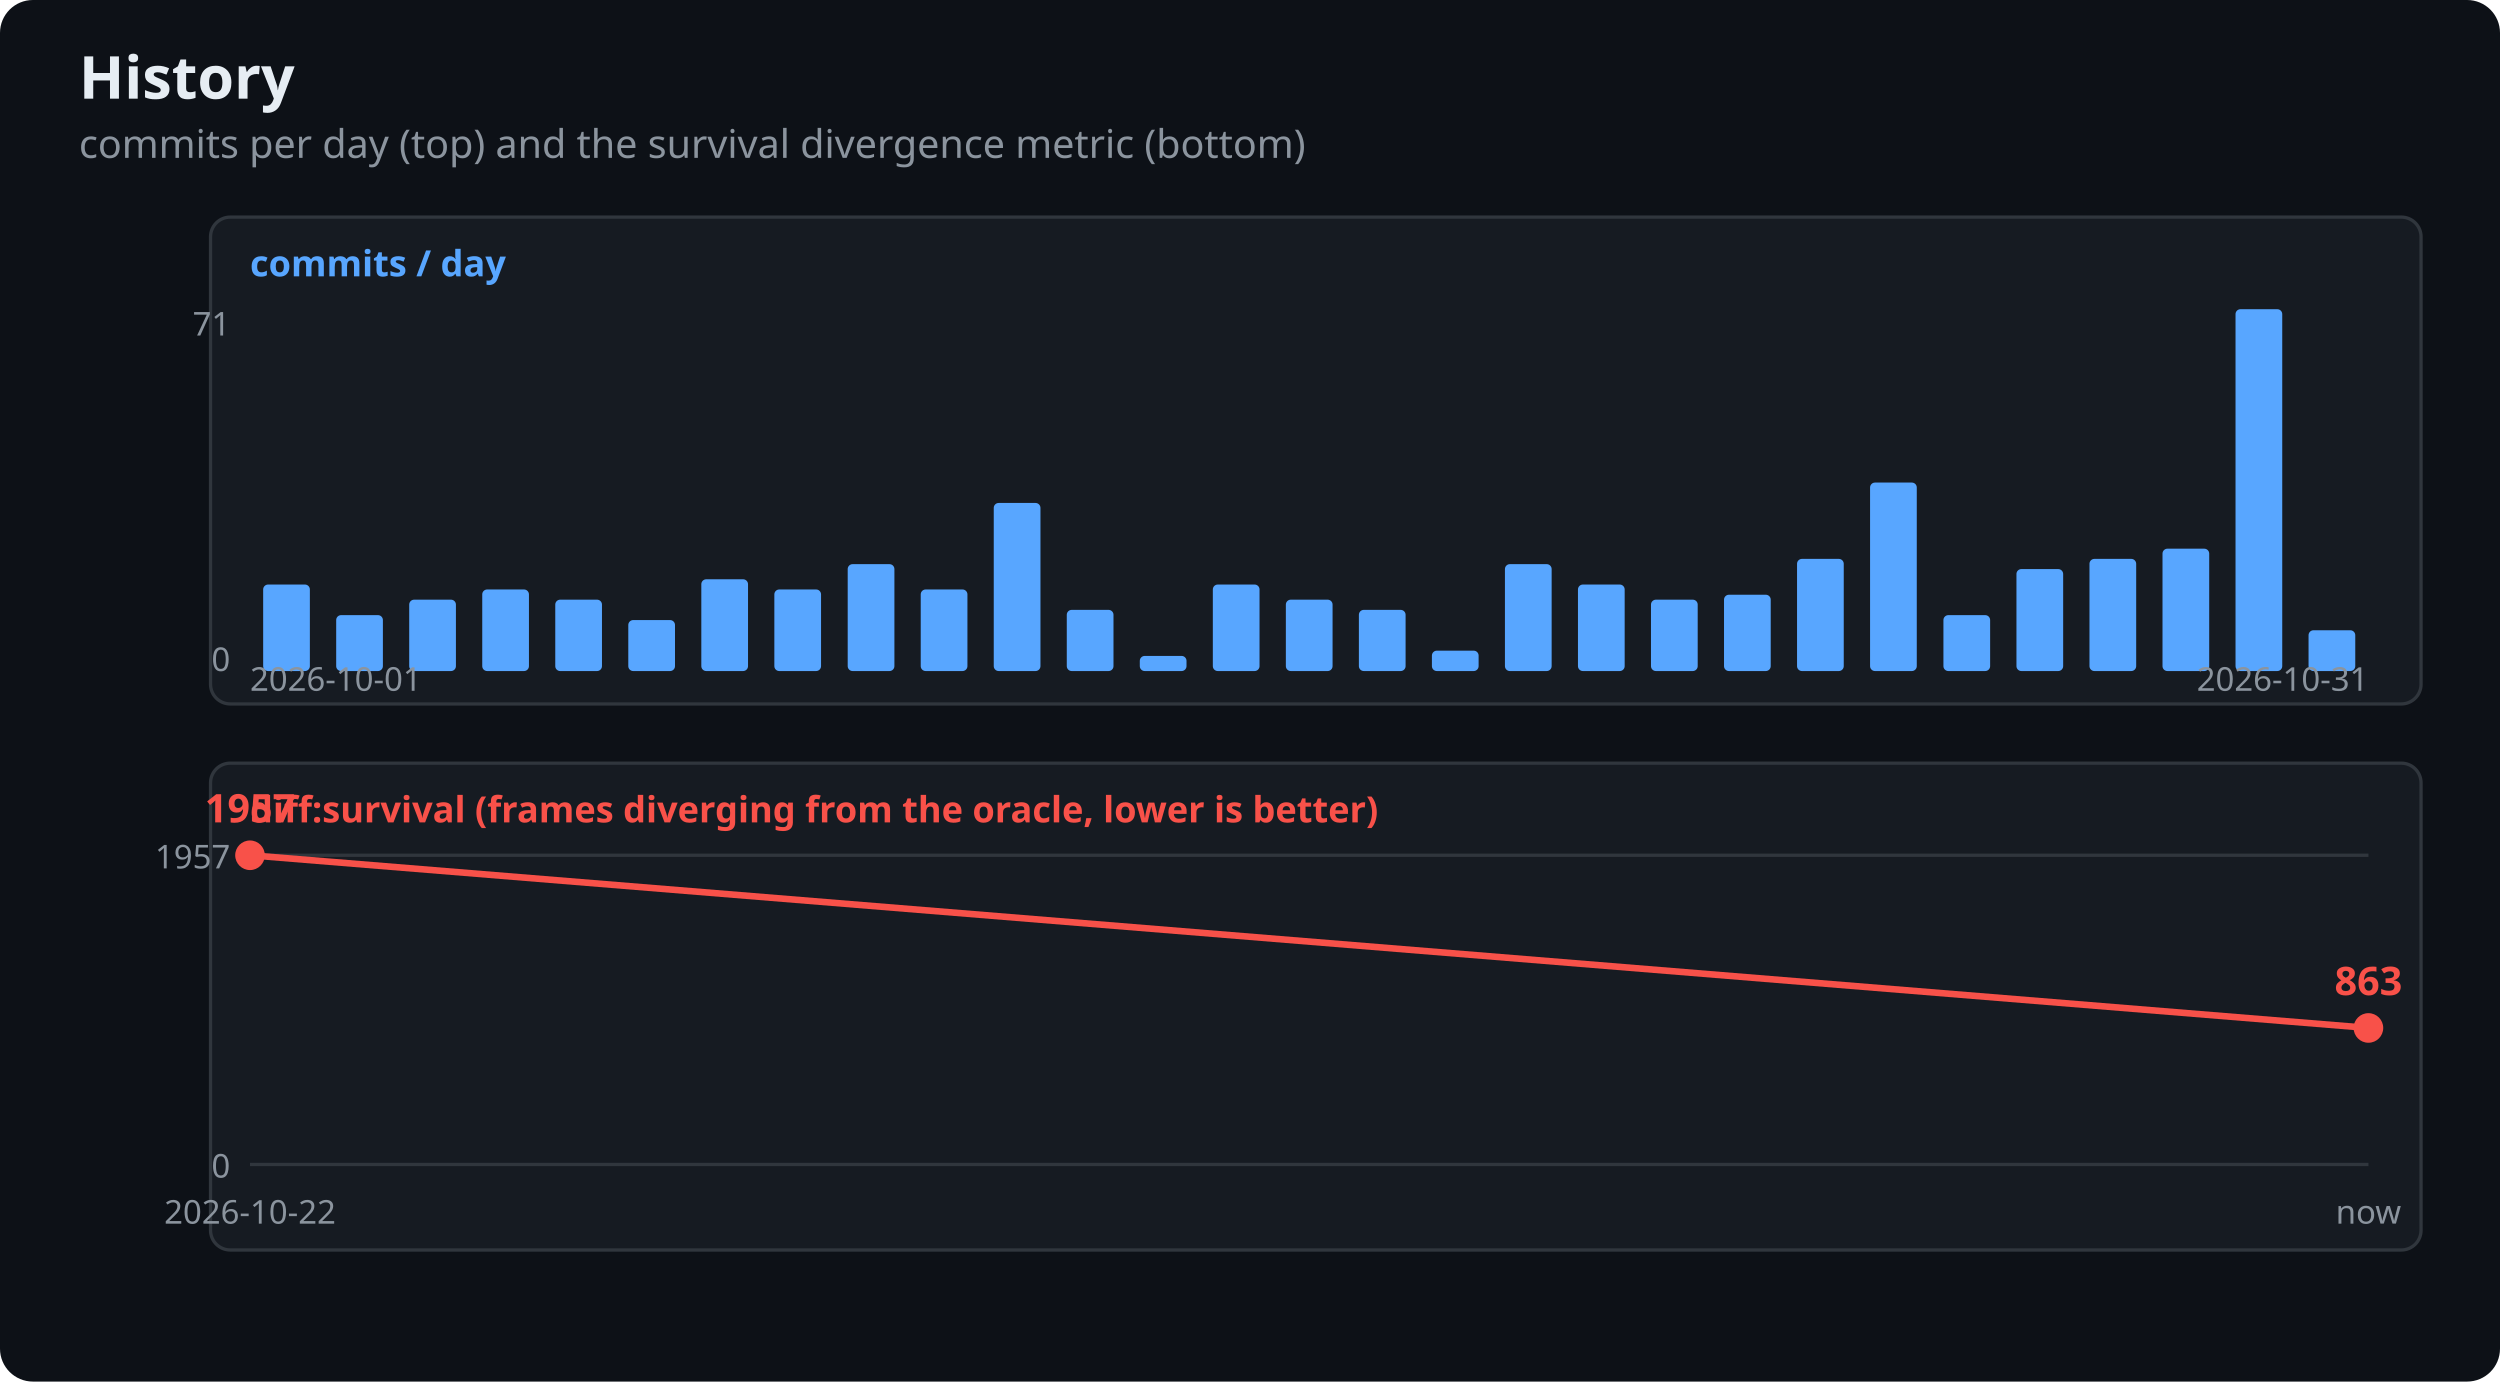
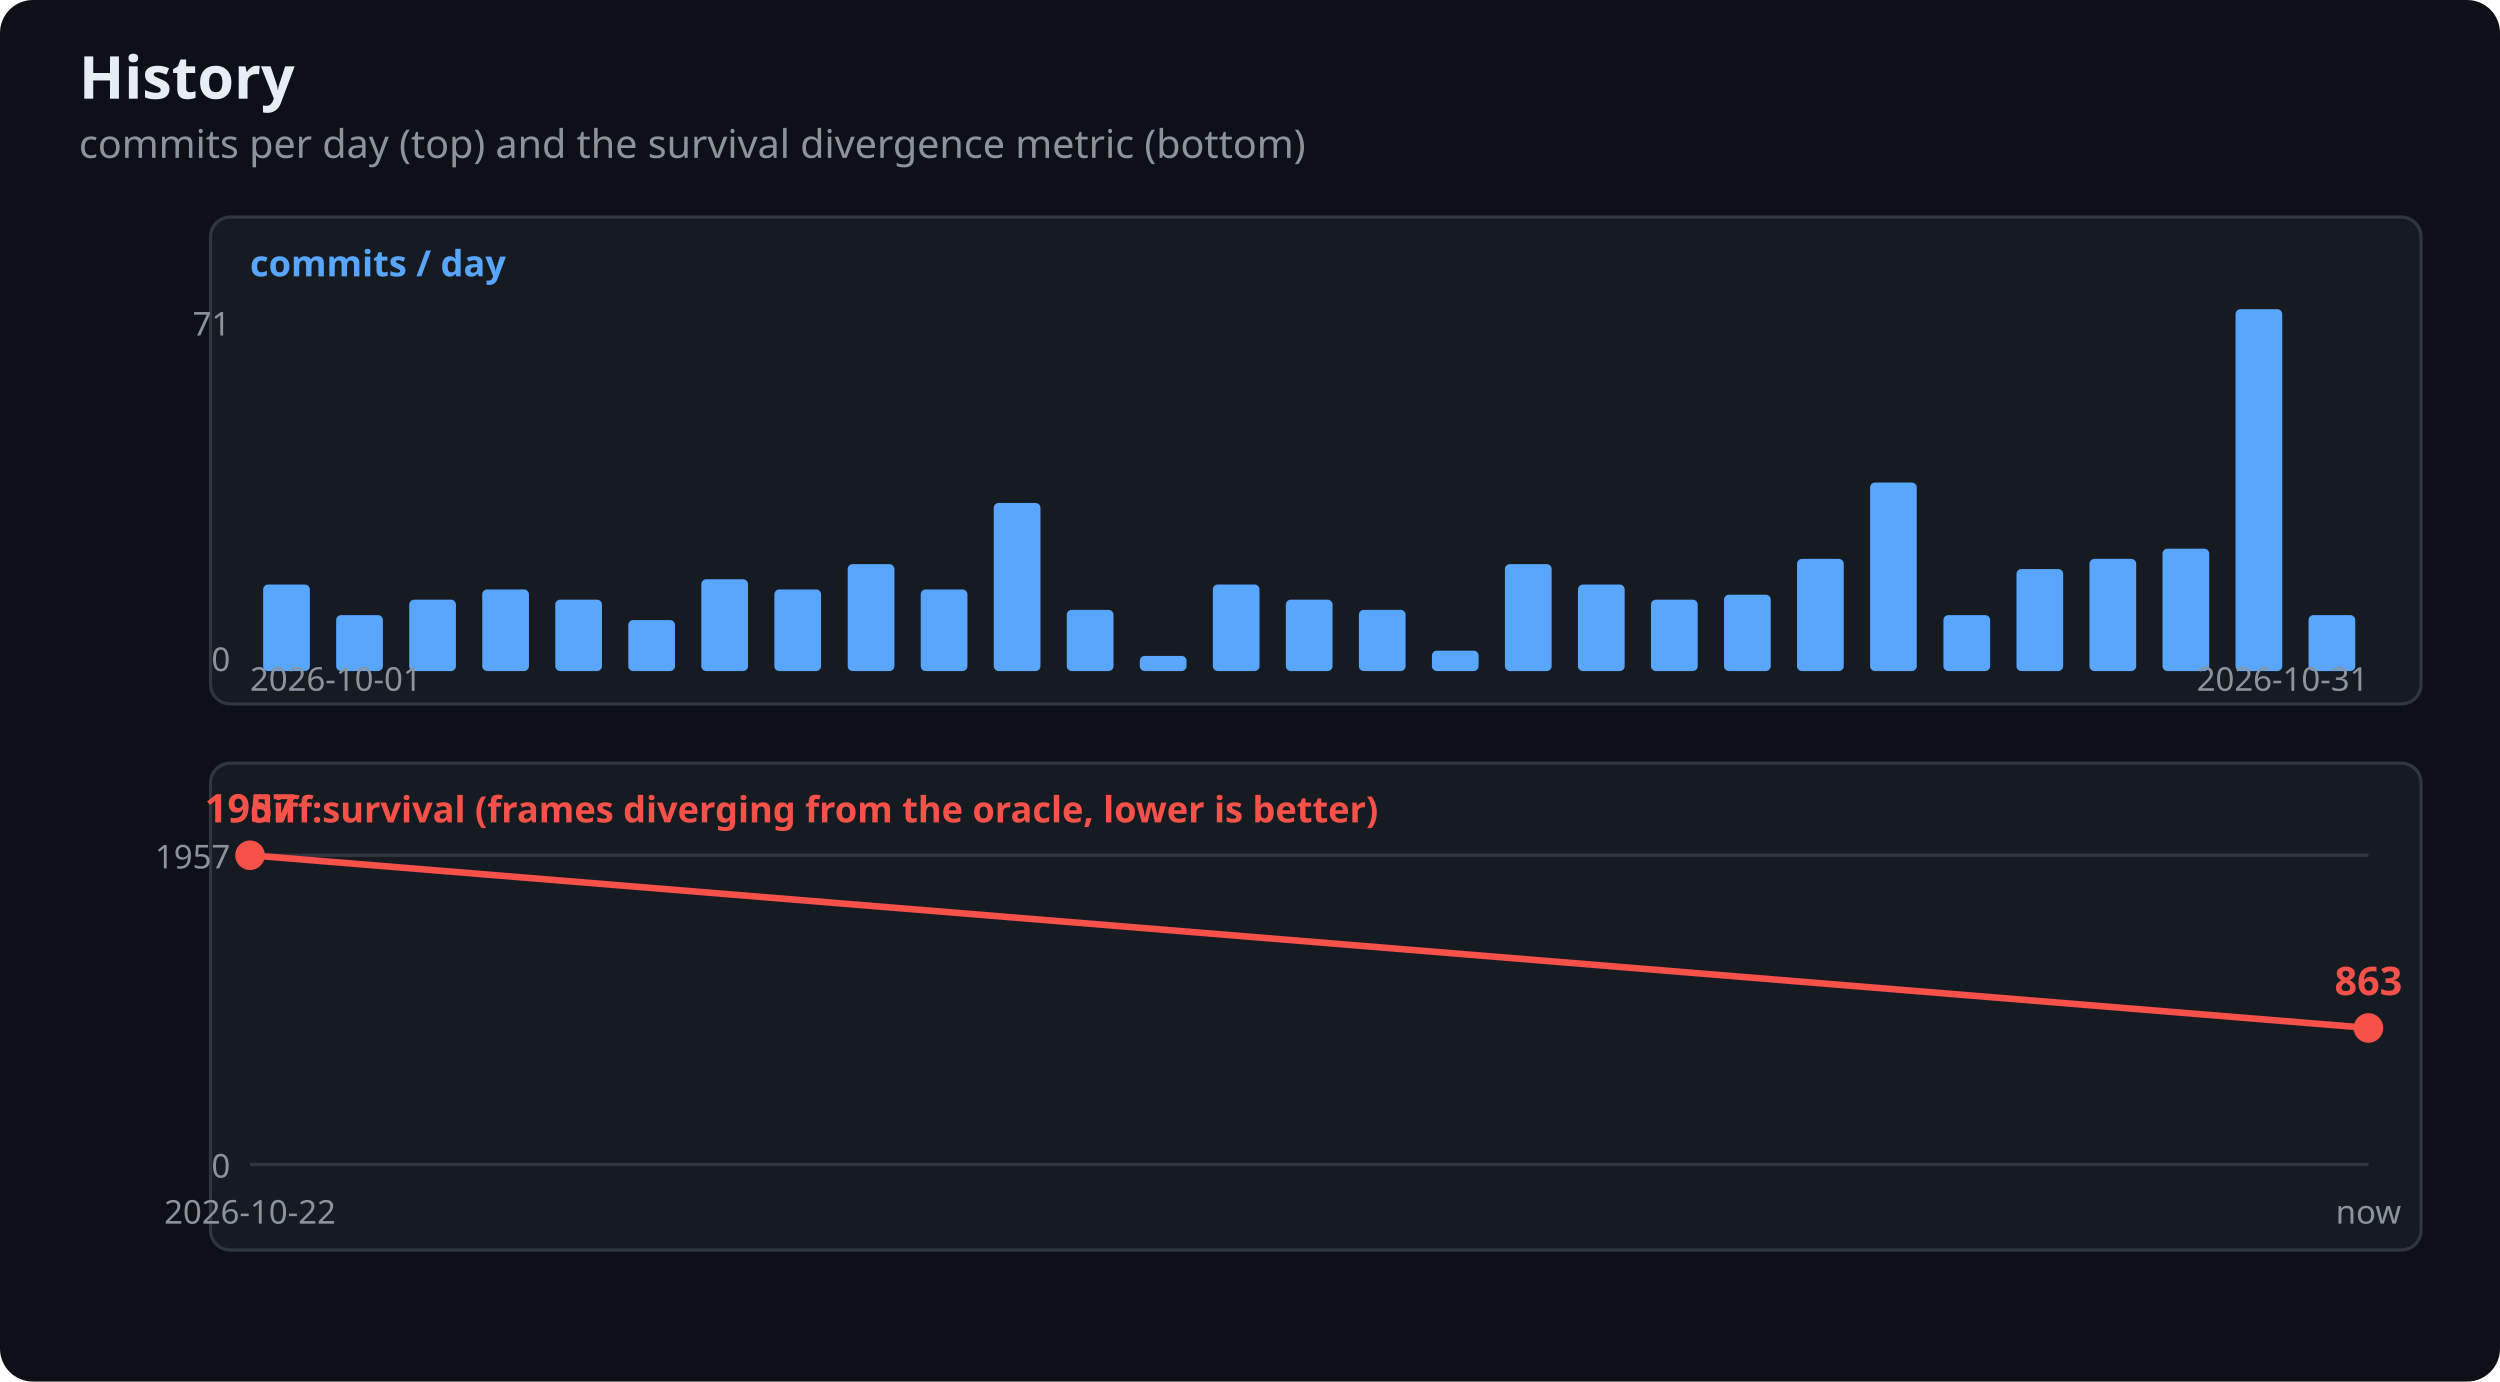
<svg xmlns="http://www.w3.org/2000/svg" width="760" height="420" viewBox="0 0 760 420" font-family="Segoe UI,Ubuntu,sans-serif">
  <rect width="760" height="420" rx="10" fill="#0d1117" />
  <text x="24" y="30" fill="#e6edf3" font-size="18" font-weight="600">History</text>
  <text x="24" y="48" fill="#8b949e" font-size="12">commits per day (top) and the survival divergence metric (bottom)</text>
  <rect x="64" y="66" width="672" height="148" fill="#161b22" stroke="#30363d" rx="6" />
  <text x="76" y="84" fill="#58a6ff" font-size="11" font-weight="600">commits / day</text>
  <rect x="80.0" y="177.7" width="14.2" height="26.3" fill="#58a6ff" rx="1.5" />
  <rect x="102.2" y="187.0" width="14.2" height="17.0" fill="#58a6ff" rx="1.5" />
  <rect x="124.4" y="182.3" width="14.2" height="21.7" fill="#58a6ff" rx="1.5" />
  <rect x="146.6" y="179.2" width="14.2" height="24.8" fill="#58a6ff" rx="1.5" />
  <rect x="168.8" y="182.3" width="14.2" height="21.7" fill="#58a6ff" rx="1.5" />
  <rect x="191.0" y="188.5" width="14.2" height="15.5" fill="#58a6ff" rx="1.5" />
  <rect x="213.2" y="176.1" width="14.2" height="27.9" fill="#58a6ff" rx="1.5" />
  <rect x="235.4" y="179.2" width="14.2" height="24.8" fill="#58a6ff" rx="1.5" />
  <rect x="257.7" y="171.5" width="14.2" height="32.5" fill="#58a6ff" rx="1.5" />
  <rect x="279.9" y="179.2" width="14.2" height="24.8" fill="#58a6ff" rx="1.5" />
  <rect x="302.1" y="152.9" width="14.2" height="51.1" fill="#58a6ff" rx="1.5" />
  <rect x="324.3" y="185.4" width="14.2" height="18.6" fill="#58a6ff" rx="1.5" />
  <rect x="346.5" y="199.4" width="14.2" height="4.6" fill="#58a6ff" rx="1.5" />
  <rect x="368.7" y="177.7" width="14.2" height="26.3" fill="#58a6ff" rx="1.5" />
  <rect x="390.9" y="182.3" width="14.2" height="21.7" fill="#58a6ff" rx="1.5" />
  <rect x="413.1" y="185.4" width="14.2" height="18.6" fill="#58a6ff" rx="1.5" />
  <rect x="435.3" y="197.8" width="14.2" height="6.2" fill="#58a6ff" rx="1.5" />
  <rect x="457.5" y="171.5" width="14.2" height="32.5" fill="#58a6ff" rx="1.5" />
  <rect x="479.7" y="177.7" width="14.2" height="26.3" fill="#58a6ff" rx="1.5" />
  <rect x="501.9" y="182.3" width="14.2" height="21.7" fill="#58a6ff" rx="1.5" />
  <rect x="524.1" y="180.8" width="14.2" height="23.2" fill="#58a6ff" rx="1.5" />
  <rect x="546.3" y="169.9" width="14.2" height="34.1" fill="#58a6ff" rx="1.5" />
  <rect x="568.5" y="146.7" width="14.2" height="57.3" fill="#58a6ff" rx="1.5" />
  <rect x="590.8" y="187.0" width="14.2" height="17.0" fill="#58a6ff" rx="1.5" />
  <rect x="613.0" y="173.0" width="14.2" height="31.0" fill="#58a6ff" rx="1.5" />
  <rect x="635.2" y="169.9" width="14.2" height="34.1" fill="#58a6ff" rx="1.5" />
  <rect x="657.4" y="166.8" width="14.2" height="37.2" fill="#58a6ff" rx="1.5" />
  <rect x="679.6" y="94.0" width="14.2" height="110.0" fill="#58a6ff" rx="1.5" />
-   <rect x="701.8" y="191.6" width="14.2" height="12.4" fill="#58a6ff" rx="1.5" />
+   <rect x="701.8" y="187.0" width="14.2" height="17.0" fill="#58a6ff" rx="1.5" />
  <text x="70" y="102" fill="#8b949e" font-size="10" text-anchor="end">71</text>
  <text x="70" y="204" fill="#8b949e" font-size="10" text-anchor="end">0</text>
  <text x="76" y="210" fill="#8b949e" font-size="10">2026-10-01</text>
  <text x="720" y="210" fill="#8b949e" font-size="10" text-anchor="end">2026-10-31</text>
  <rect x="64" y="232" width="672" height="148" fill="#161b22" stroke="#30363d" rx="6" />
  <text x="76" y="250" fill="#f85149" font-size="11" font-weight="600">diff:survival (frames diverging from the oracle, lower is better)</text>
  <line x1="76" y1="354.0" x2="720" y2="354.0" stroke="#30363d" stroke-width="1" />
  <text x="70" y="358.0" fill="#8b949e" font-size="10" text-anchor="end">0</text>
  <line x1="76" y1="260.0" x2="720" y2="260.0" stroke="#30363d" stroke-width="1" />
  <text x="70" y="264.0" fill="#8b949e" font-size="10" text-anchor="end">1957</text>
  <circle cx="76.0" cy="260.0" r="4.5" fill="#f85149" />
  <text x="76.0" y="250.0" fill="#f85149" font-size="12" font-weight="600" text-anchor="middle">1957</text>
  <text x="76.0" y="372" fill="#8b949e" font-size="10" text-anchor="middle">2026-10-22</text>
  <circle cx="720.0" cy="312.5" r="4.5" fill="#f85149" />
  <text x="720.0" y="302.5" fill="#f85149" font-size="12" font-weight="600" text-anchor="middle">863</text>
  <text x="720.0" y="372" fill="#8b949e" font-size="10" text-anchor="middle">now</text>
  <polyline points="76.0,260.0 720.0,312.5" fill="none" stroke="#f85149" stroke-width="2" />
</svg>
